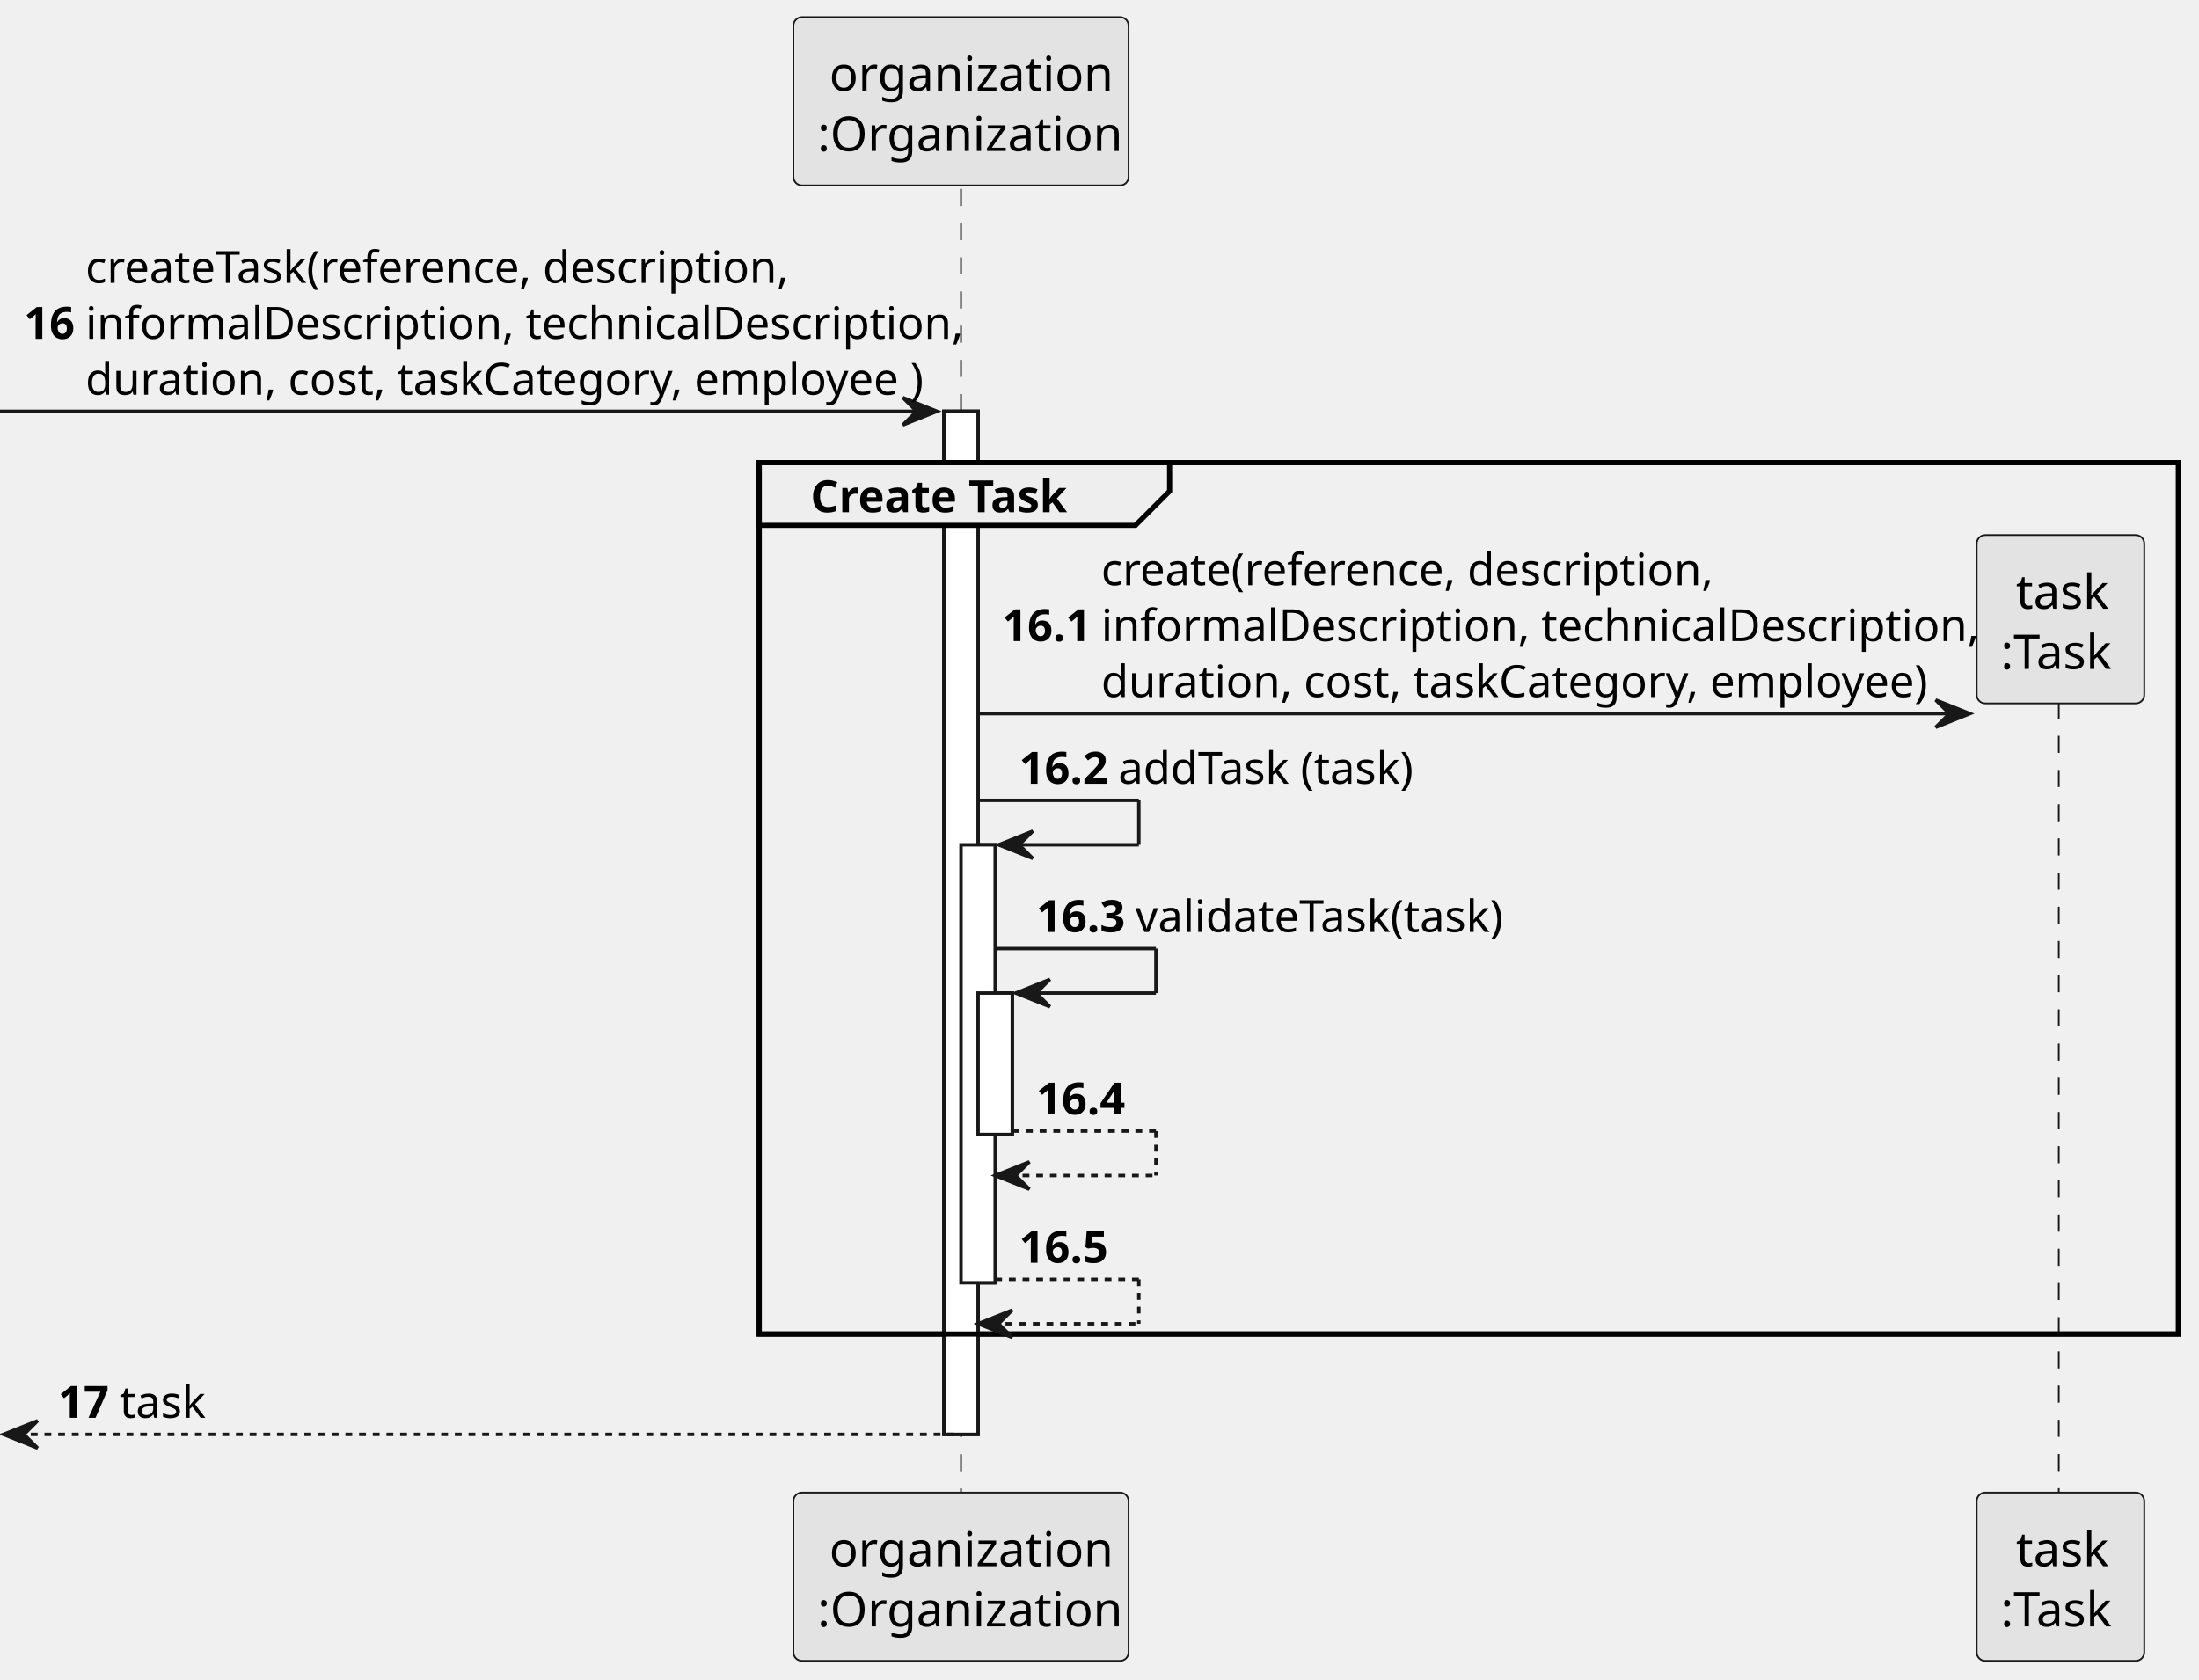
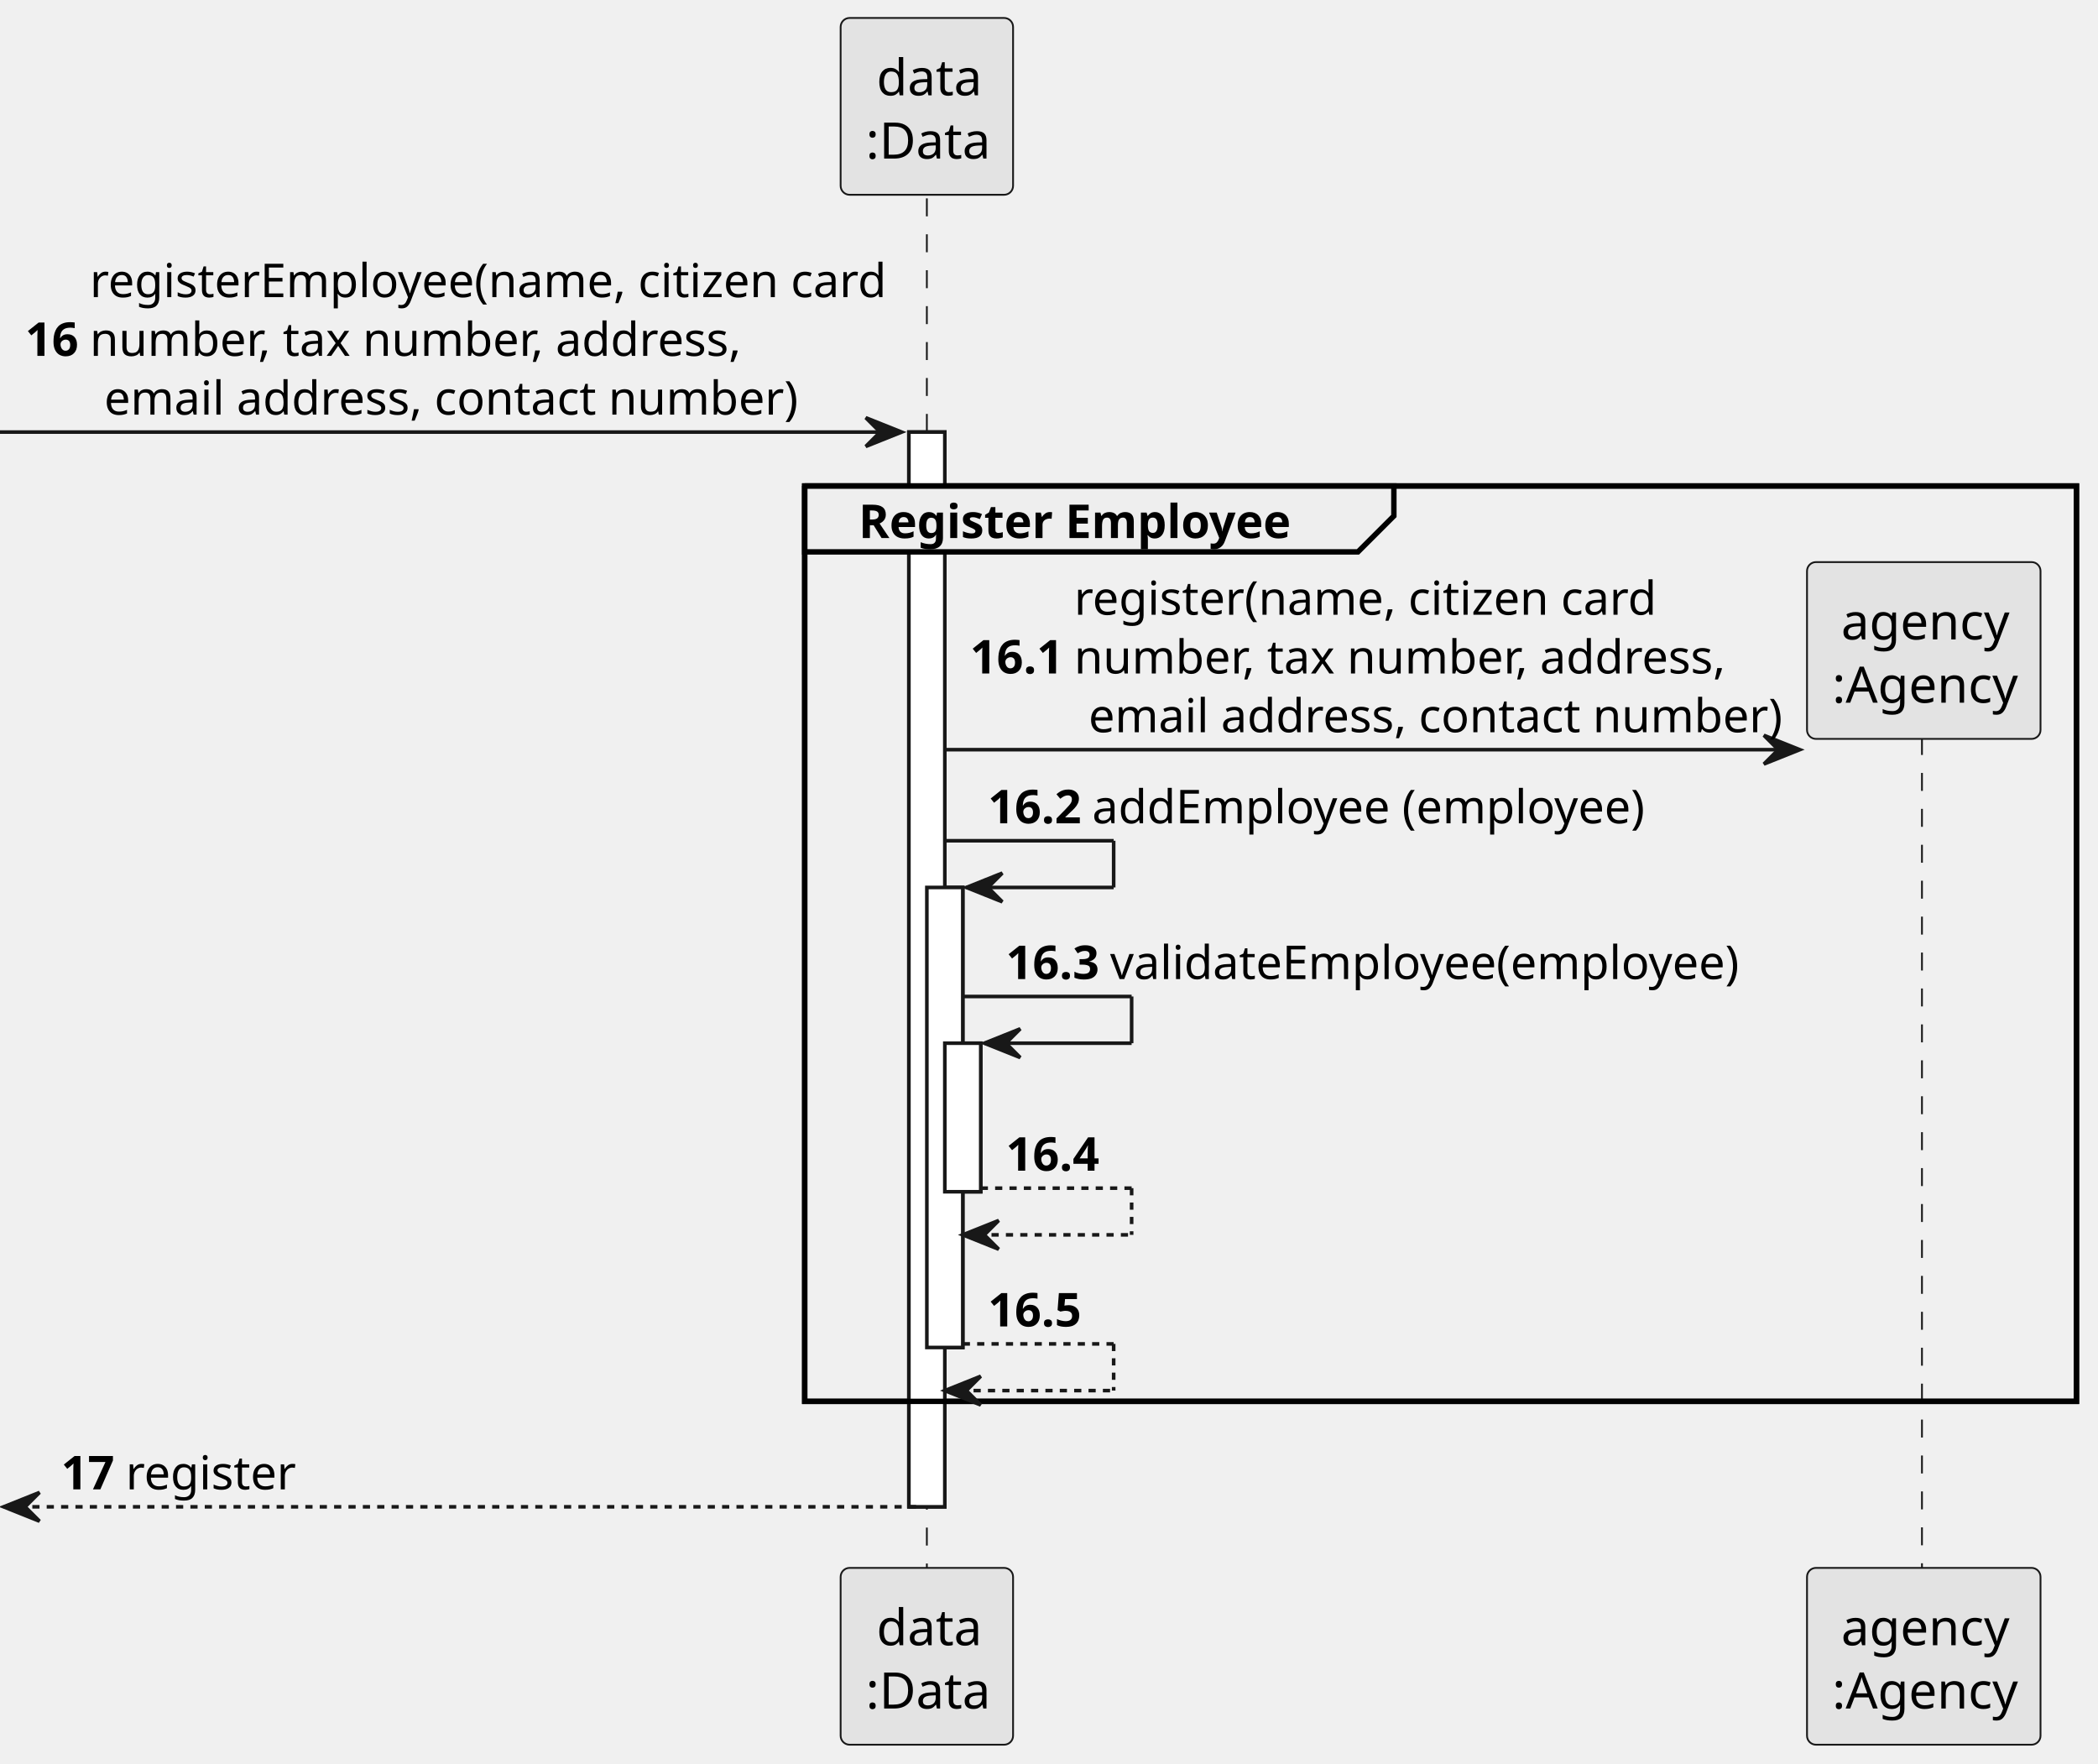
- <svg xmlns="http://www.w3.org/2000/svg" contentStyleType="text/css" height="491px" preserveAspectRatio="none" style="width:643px;height:491px;background:#FFFFFF;" version="1.1" viewBox="0 0 643 491" width="643px" zoomAndPan="magnify">
+ <svg xmlns="http://www.w3.org/2000/svg" contentStyleType="text/css" height="491px" preserveAspectRatio="none" style="width:584px;height:491px;background:#FFFFFF;" version="1.1" viewBox="0 0 584 491" width="584px" zoomAndPan="magnify">
  <defs />
  <g>
-     <rect fill="#FFFFFF" height="299.164" style="stroke:#181818;stroke-width:1.0;" width="10" x="276" y="120.273" />
-     <rect fill="#FFFFFF" height="128.055" style="stroke:#181818;stroke-width:1.0;" width="10" x="281" y="247.031" />
-     <rect fill="#FFFFFF" height="41.352" style="stroke:#181818;stroke-width:1.0;" width="10" x="286" y="290.383" />
-     <rect fill="none" height="254.812" style="stroke:#000000;stroke-width:1.5;" width="415" x="222" y="135.273" />
-     <line style="stroke:#181818;stroke-width:0.5;stroke-dasharray:5.0,5.0;" x1="281" x2="281" y1="55.219" y2="437.438" />
-     <line style="stroke:#181818;stroke-width:0.5;stroke-dasharray:5.0,5.0;" x1="602" x2="602" y1="195.152" y2="437.438" />
-     <rect fill="#E3E3E3" height="49.219" rx="2.5" ry="2.5" style="stroke:#181818;stroke-width:0.5;" width="98" x="232" y="5" />
-     <text fill="#000000" font-family="sans-serif" font-size="14" lengthAdjust="spacing" textLength="77" x="242.5" y="26.533">organization</text>
-     <text fill="#000000" font-family="sans-serif" font-size="14" lengthAdjust="spacing" textLength="84" x="239" y="44.143">:Organization</text>
-     <rect fill="#E3E3E3" height="49.219" rx="2.5" ry="2.5" style="stroke:#181818;stroke-width:0.5;" width="98" x="232" y="436.438" />
-     <text fill="#000000" font-family="sans-serif" font-size="14" lengthAdjust="spacing" textLength="77" x="242.5" y="457.971">organization</text>
-     <text fill="#000000" font-family="sans-serif" font-size="14" lengthAdjust="spacing" textLength="84" x="239" y="475.58">:Organization</text>
-     <rect fill="#E3E3E3" height="49.219" rx="2.5" ry="2.5" style="stroke:#181818;stroke-width:0.5;" width="49" x="578" y="436.438" />
-     <text fill="#000000" font-family="sans-serif" font-size="14" lengthAdjust="spacing" textLength="26" x="589.5" y="457.971">task</text>
-     <text fill="#000000" font-family="sans-serif" font-size="14" lengthAdjust="spacing" textLength="35" x="585" y="475.58">:Task</text>
-     <rect fill="#FFFFFF" height="299.164" style="stroke:#181818;stroke-width:1.0;" width="10" x="276" y="120.273" />
-     <rect fill="#FFFFFF" height="128.055" style="stroke:#181818;stroke-width:1.0;" width="10" x="281" y="247.031" />
-     <rect fill="#FFFFFF" height="41.352" style="stroke:#181818;stroke-width:1.0;" width="10" x="286" y="290.383" />
-     <polygon fill="#181818" points="264,116.273,274,120.273,264,124.273,268,120.273" style="stroke:#181818;stroke-width:1.0;" />
-     <line style="stroke:#181818;stroke-width:1.0;" x1="0" x2="270" y1="120.273" y2="120.273" />
+     <rect fill="#FFFFFF" height="299.164" style="stroke:#181818;stroke-width:1.0;" width="10" x="253" y="120.273" />
+     <rect fill="#FFFFFF" height="128.055" style="stroke:#181818;stroke-width:1.0;" width="10" x="258" y="247.031" />
+     <rect fill="#FFFFFF" height="41.352" style="stroke:#181818;stroke-width:1.0;" width="10" x="263" y="290.383" />
+     <rect fill="none" height="254.812" style="stroke:#000000;stroke-width:1.5;" width="354" x="224" y="135.273" />
+     <line style="stroke:#181818;stroke-width:0.5;stroke-dasharray:5.0,5.0;" x1="258" x2="258" y1="55.219" y2="437.438" />
+     <line style="stroke:#181818;stroke-width:0.5;stroke-dasharray:5.0,5.0;" x1="535" x2="535" y1="195.152" y2="437.438" />
+     <rect fill="#E3E3E3" height="49.219" rx="2.5" ry="2.5" style="stroke:#181818;stroke-width:0.5;" width="48" x="234" y="5" />
+     <text fill="#000000" font-family="sans-serif" font-size="14" lengthAdjust="spacing" textLength="28" x="244" y="26.533">data</text>
+     <text fill="#000000" font-family="sans-serif" font-size="14" lengthAdjust="spacing" textLength="34" x="241" y="44.143">:Data</text>
+     <rect fill="#E3E3E3" height="49.219" rx="2.5" ry="2.5" style="stroke:#181818;stroke-width:0.5;" width="48" x="234" y="436.438" />
+     <text fill="#000000" font-family="sans-serif" font-size="14" lengthAdjust="spacing" textLength="28" x="244" y="457.971">data</text>
+     <text fill="#000000" font-family="sans-serif" font-size="14" lengthAdjust="spacing" textLength="34" x="241" y="475.58">:Data</text>
+     <rect fill="#E3E3E3" height="49.219" rx="2.5" ry="2.5" style="stroke:#181818;stroke-width:0.5;" width="65" x="503" y="436.438" />
+     <text fill="#000000" font-family="sans-serif" font-size="14" lengthAdjust="spacing" textLength="46" x="512.5" y="457.971">agency</text>
+     <text fill="#000000" font-family="sans-serif" font-size="14" lengthAdjust="spacing" textLength="51" x="510" y="475.58">:Agency</text>
+     <rect fill="#FFFFFF" height="299.164" style="stroke:#181818;stroke-width:1.0;" width="10" x="253" y="120.273" />
+     <rect fill="#FFFFFF" height="128.055" style="stroke:#181818;stroke-width:1.0;" width="10" x="258" y="247.031" />
+     <rect fill="#FFFFFF" height="41.352" style="stroke:#181818;stroke-width:1.0;" width="10" x="263" y="290.383" />
+     <polygon fill="#181818" points="241,116.273,251,120.273,241,124.273,245,120.273" style="stroke:#181818;stroke-width:1.0;" />
+     <line style="stroke:#181818;stroke-width:1.0;" x1="0" x2="247" y1="120.273" y2="120.273" />
    <text fill="#000000" font-family="sans-serif" font-size="13" font-weight="bold" lengthAdjust="spacing" textLength="14" x="7" y="99.065">16</text>
-     <text fill="#000000" font-family="sans-serif" font-size="13" lengthAdjust="spacing" textLength="196" x="25" y="82.714">createTask(reference, description,</text>
-     <text fill="#000000" font-family="sans-serif" font-size="13" lengthAdjust="spacing" textLength="239" x="25" y="99.065">informalDescription, technicalDescription,</text>
-     <text fill="#000000" font-family="sans-serif" font-size="13" lengthAdjust="spacing" textLength="236" x="25" y="115.417">duration, cost, taskCategory, employee )</text>
-     <path d="M222,135.273 L342,135.273 L342,143.625 L332,153.625 L222,153.625 L222,135.273 " fill="#EEEEEE" style="stroke:#000000;stroke-width:1.5;" />
-     <rect fill="none" height="254.812" style="stroke:#000000;stroke-width:1.5;" width="415" x="222" y="135.273" />
-     <text fill="#000000" font-family="sans-serif" font-size="13" font-weight="bold" lengthAdjust="spacing" textLength="75" x="237" y="149.769">Create Task</text>
-     <polygon fill="#181818" points="566,204.68,576,208.68,566,212.68,570,208.68" style="stroke:#181818;stroke-width:1.0;" />
-     <line style="stroke:#181818;stroke-width:1.0;" x1="286" x2="572" y1="208.68" y2="208.68" />
-     <text fill="#000000" font-family="sans-serif" font-size="13" font-weight="bold" lengthAdjust="spacing" textLength="25" x="293" y="187.472">16.1</text>
-     <text fill="#000000" font-family="sans-serif" font-size="13" lengthAdjust="spacing" textLength="168" x="322" y="171.12">create(reference, description,</text>
-     <text fill="#000000" font-family="sans-serif" font-size="13" lengthAdjust="spacing" textLength="239" x="322" y="187.472">informalDescription, technicalDescription,</text>
-     <text fill="#000000" font-family="sans-serif" font-size="13" lengthAdjust="spacing" textLength="232" x="322" y="203.823">duration, cost, taskCategory, employee)</text>
-     <rect fill="#E3E3E3" height="49.219" rx="2.5" ry="2.5" style="stroke:#181818;stroke-width:0.5;" width="49" x="578" y="156.461" />
-     <text fill="#000000" font-family="sans-serif" font-size="14" lengthAdjust="spacing" textLength="26" x="589.5" y="177.994">task</text>
-     <text fill="#000000" font-family="sans-serif" font-size="14" lengthAdjust="spacing" textLength="35" x="585" y="195.603">:Task</text>
-     <line style="stroke:#181818;stroke-width:1.0;" x1="286" x2="333" y1="234.031" y2="234.031" />
-     <line style="stroke:#181818;stroke-width:1.0;" x1="333" x2="333" y1="234.031" y2="247.031" />
-     <line style="stroke:#181818;stroke-width:1.0;" x1="292" x2="333" y1="247.031" y2="247.031" />
-     <polygon fill="#181818" points="302,243.031,292,247.031,302,251.031,298,247.031" style="stroke:#181818;stroke-width:1.0;" />
-     <text fill="#000000" font-family="sans-serif" font-size="13" font-weight="bold" lengthAdjust="spacing" textLength="25" x="298" y="229.175">16.2</text>
-     <text fill="#000000" font-family="sans-serif" font-size="13" lengthAdjust="spacing" textLength="86" x="327" y="229.175">addTask (task)</text>
-     <line style="stroke:#181818;stroke-width:1.0;" x1="291" x2="338" y1="277.383" y2="277.383" />
-     <line style="stroke:#181818;stroke-width:1.0;" x1="338" x2="338" y1="277.383" y2="290.383" />
-     <line style="stroke:#181818;stroke-width:1.0;" x1="297" x2="338" y1="290.383" y2="290.383" />
-     <polygon fill="#181818" points="307,286.383,297,290.383,307,294.383,303,290.383" style="stroke:#181818;stroke-width:1.0;" />
-     <text fill="#000000" font-family="sans-serif" font-size="13" font-weight="bold" lengthAdjust="spacing" textLength="25" x="303" y="272.526">16.3</text>
-     <text fill="#000000" font-family="sans-serif" font-size="13" lengthAdjust="spacing" textLength="104" x="332" y="272.526">validateTask(task)</text>
-     <line style="stroke:#181818;stroke-width:1.0;stroke-dasharray:2.0,2.0;" x1="296" x2="338" y1="330.734" y2="330.734" />
-     <line style="stroke:#181818;stroke-width:1.0;stroke-dasharray:2.0,2.0;" x1="338" x2="338" y1="330.734" y2="343.734" />
-     <line style="stroke:#181818;stroke-width:1.0;stroke-dasharray:2.0,2.0;" x1="291" x2="338" y1="343.734" y2="343.734" />
-     <polygon fill="#181818" points="301,339.734,291,343.734,301,347.734,297,343.734" style="stroke:#181818;stroke-width:1.0;" />
-     <text fill="#000000" font-family="sans-serif" font-size="13" font-weight="bold" lengthAdjust="spacing" textLength="25" x="303" y="325.878">16.4</text>
-     <text fill="#000000" font-family="sans-serif" font-size="13" lengthAdjust="spacing" textLength="4" x="332" y="325.878"> </text>
-     <line style="stroke:#181818;stroke-width:1.0;stroke-dasharray:2.0,2.0;" x1="291" x2="333" y1="374.086" y2="374.086" />
-     <line style="stroke:#181818;stroke-width:1.0;stroke-dasharray:2.0,2.0;" x1="333" x2="333" y1="374.086" y2="387.086" />
-     <line style="stroke:#181818;stroke-width:1.0;stroke-dasharray:2.0,2.0;" x1="286" x2="333" y1="387.086" y2="387.086" />
-     <polygon fill="#181818" points="296,383.086,286,387.086,296,391.086,292,387.086" style="stroke:#181818;stroke-width:1.0;" />
-     <text fill="#000000" font-family="sans-serif" font-size="13" font-weight="bold" lengthAdjust="spacing" textLength="25" x="298" y="369.229">16.5</text>
-     <text fill="#000000" font-family="sans-serif" font-size="13" lengthAdjust="spacing" textLength="4" x="327" y="369.229"> </text>
+     <text fill="#000000" font-family="sans-serif" font-size="13" lengthAdjust="spacing" textLength="212" x="25" y="82.714">registerEmployee(name, citizen card</text>
+     <text fill="#000000" font-family="sans-serif" font-size="13" lengthAdjust="spacing" textLength="174" x="25" y="99.065">number, tax number, address,</text>
+     <text fill="#000000" font-family="sans-serif" font-size="13" lengthAdjust="spacing" textLength="183" x="29" y="115.417">email address, contact number)</text>
+     <path d="M224,135.273 L388,135.273 L388,143.625 L378,153.625 L224,153.625 L224,135.273 " fill="#EEEEEE" style="stroke:#000000;stroke-width:1.5;" />
+     <rect fill="none" height="254.812" style="stroke:#000000;stroke-width:1.5;" width="354" x="224" y="135.273" />
+     <text fill="#000000" font-family="sans-serif" font-size="13" font-weight="bold" lengthAdjust="spacing" textLength="119" x="239" y="149.769">Register Employee</text>
+     <polygon fill="#181818" points="491,204.68,501,208.68,491,212.68,495,208.68" style="stroke:#181818;stroke-width:1.0;" />
+     <line style="stroke:#181818;stroke-width:1.0;" x1="263" x2="497" y1="208.68" y2="208.68" />
+     <text fill="#000000" font-family="sans-serif" font-size="13" font-weight="bold" lengthAdjust="spacing" textLength="25" x="270" y="187.472">16.1</text>
+     <text fill="#000000" font-family="sans-serif" font-size="13" lengthAdjust="spacing" textLength="154" x="299" y="171.12">register(name, citizen card</text>
+     <text fill="#000000" font-family="sans-serif" font-size="13" lengthAdjust="spacing" textLength="174" x="299" y="187.472">number, tax number, address,</text>
+     <text fill="#000000" font-family="sans-serif" font-size="13" lengthAdjust="spacing" textLength="183" x="303" y="203.823">email address, contact number)</text>
+     <rect fill="#E3E3E3" height="49.219" rx="2.5" ry="2.5" style="stroke:#181818;stroke-width:0.5;" width="65" x="503" y="156.461" />
+     <text fill="#000000" font-family="sans-serif" font-size="14" lengthAdjust="spacing" textLength="46" x="512.5" y="177.994">agency</text>
+     <text fill="#000000" font-family="sans-serif" font-size="14" lengthAdjust="spacing" textLength="51" x="510" y="195.603">:Agency</text>
+     <line style="stroke:#181818;stroke-width:1.0;" x1="263" x2="310" y1="234.031" y2="234.031" />
+     <line style="stroke:#181818;stroke-width:1.0;" x1="310" x2="310" y1="234.031" y2="247.031" />
+     <line style="stroke:#181818;stroke-width:1.0;" x1="269" x2="310" y1="247.031" y2="247.031" />
+     <polygon fill="#181818" points="279,243.031,269,247.031,279,251.031,275,247.031" style="stroke:#181818;stroke-width:1.0;" />
+     <text fill="#000000" font-family="sans-serif" font-size="13" font-weight="bold" lengthAdjust="spacing" textLength="25" x="275" y="229.175">16.2</text>
+     <text fill="#000000" font-family="sans-serif" font-size="13" lengthAdjust="spacing" textLength="147" x="304" y="229.175">addEmployee (employee)</text>
+     <line style="stroke:#181818;stroke-width:1.0;" x1="268" x2="315" y1="277.383" y2="277.383" />
+     <line style="stroke:#181818;stroke-width:1.0;" x1="315" x2="315" y1="277.383" y2="290.383" />
+     <line style="stroke:#181818;stroke-width:1.0;" x1="274" x2="315" y1="290.383" y2="290.383" />
+     <polygon fill="#181818" points="284,286.383,274,290.383,284,294.383,280,290.383" style="stroke:#181818;stroke-width:1.0;" />
+     <text fill="#000000" font-family="sans-serif" font-size="13" font-weight="bold" lengthAdjust="spacing" textLength="25" x="280" y="272.526">16.3</text>
+     <text fill="#000000" font-family="sans-serif" font-size="13" lengthAdjust="spacing" textLength="165" x="309" y="272.526">validateEmployee(employee)</text>
+     <line style="stroke:#181818;stroke-width:1.0;stroke-dasharray:2.0,2.0;" x1="273" x2="315" y1="330.734" y2="330.734" />
+     <line style="stroke:#181818;stroke-width:1.0;stroke-dasharray:2.0,2.0;" x1="315" x2="315" y1="330.734" y2="343.734" />
+     <line style="stroke:#181818;stroke-width:1.0;stroke-dasharray:2.0,2.0;" x1="268" x2="315" y1="343.734" y2="343.734" />
+     <polygon fill="#181818" points="278,339.734,268,343.734,278,347.734,274,343.734" style="stroke:#181818;stroke-width:1.0;" />
+     <text fill="#000000" font-family="sans-serif" font-size="13" font-weight="bold" lengthAdjust="spacing" textLength="25" x="280" y="325.878">16.4</text>
+     <text fill="#000000" font-family="sans-serif" font-size="13" lengthAdjust="spacing" textLength="4" x="309" y="325.878"> </text>
+     <line style="stroke:#181818;stroke-width:1.0;stroke-dasharray:2.0,2.0;" x1="268" x2="310" y1="374.086" y2="374.086" />
+     <line style="stroke:#181818;stroke-width:1.0;stroke-dasharray:2.0,2.0;" x1="310" x2="310" y1="374.086" y2="387.086" />
+     <line style="stroke:#181818;stroke-width:1.0;stroke-dasharray:2.0,2.0;" x1="263" x2="310" y1="387.086" y2="387.086" />
+     <polygon fill="#181818" points="273,383.086,263,387.086,273,391.086,269,387.086" style="stroke:#181818;stroke-width:1.0;" />
+     <text fill="#000000" font-family="sans-serif" font-size="13" font-weight="bold" lengthAdjust="spacing" textLength="25" x="275" y="369.229">16.5</text>
+     <text fill="#000000" font-family="sans-serif" font-size="13" lengthAdjust="spacing" textLength="4" x="304" y="369.229"> </text>
    <polygon fill="#181818" points="11,415.438,1,419.438,11,423.438,7,419.438" style="stroke:#181818;stroke-width:1.0;" />
-     <line style="stroke:#181818;stroke-width:1.0;stroke-dasharray:2.0,2.0;" x1="5" x2="280" y1="419.438" y2="419.438" />
+     <line style="stroke:#181818;stroke-width:1.0;stroke-dasharray:2.0,2.0;" x1="5" x2="257" y1="419.438" y2="419.438" />
    <text fill="#000000" font-family="sans-serif" font-size="13" font-weight="bold" lengthAdjust="spacing" textLength="14" x="17" y="414.581">17</text>
-     <text fill="#000000" font-family="sans-serif" font-size="13" lengthAdjust="spacing" textLength="25" x="35" y="414.581">task</text>
+     <text fill="#000000" font-family="sans-serif" font-size="13" lengthAdjust="spacing" textLength="43" x="35" y="414.581">register</text>
  </g>
</svg>
